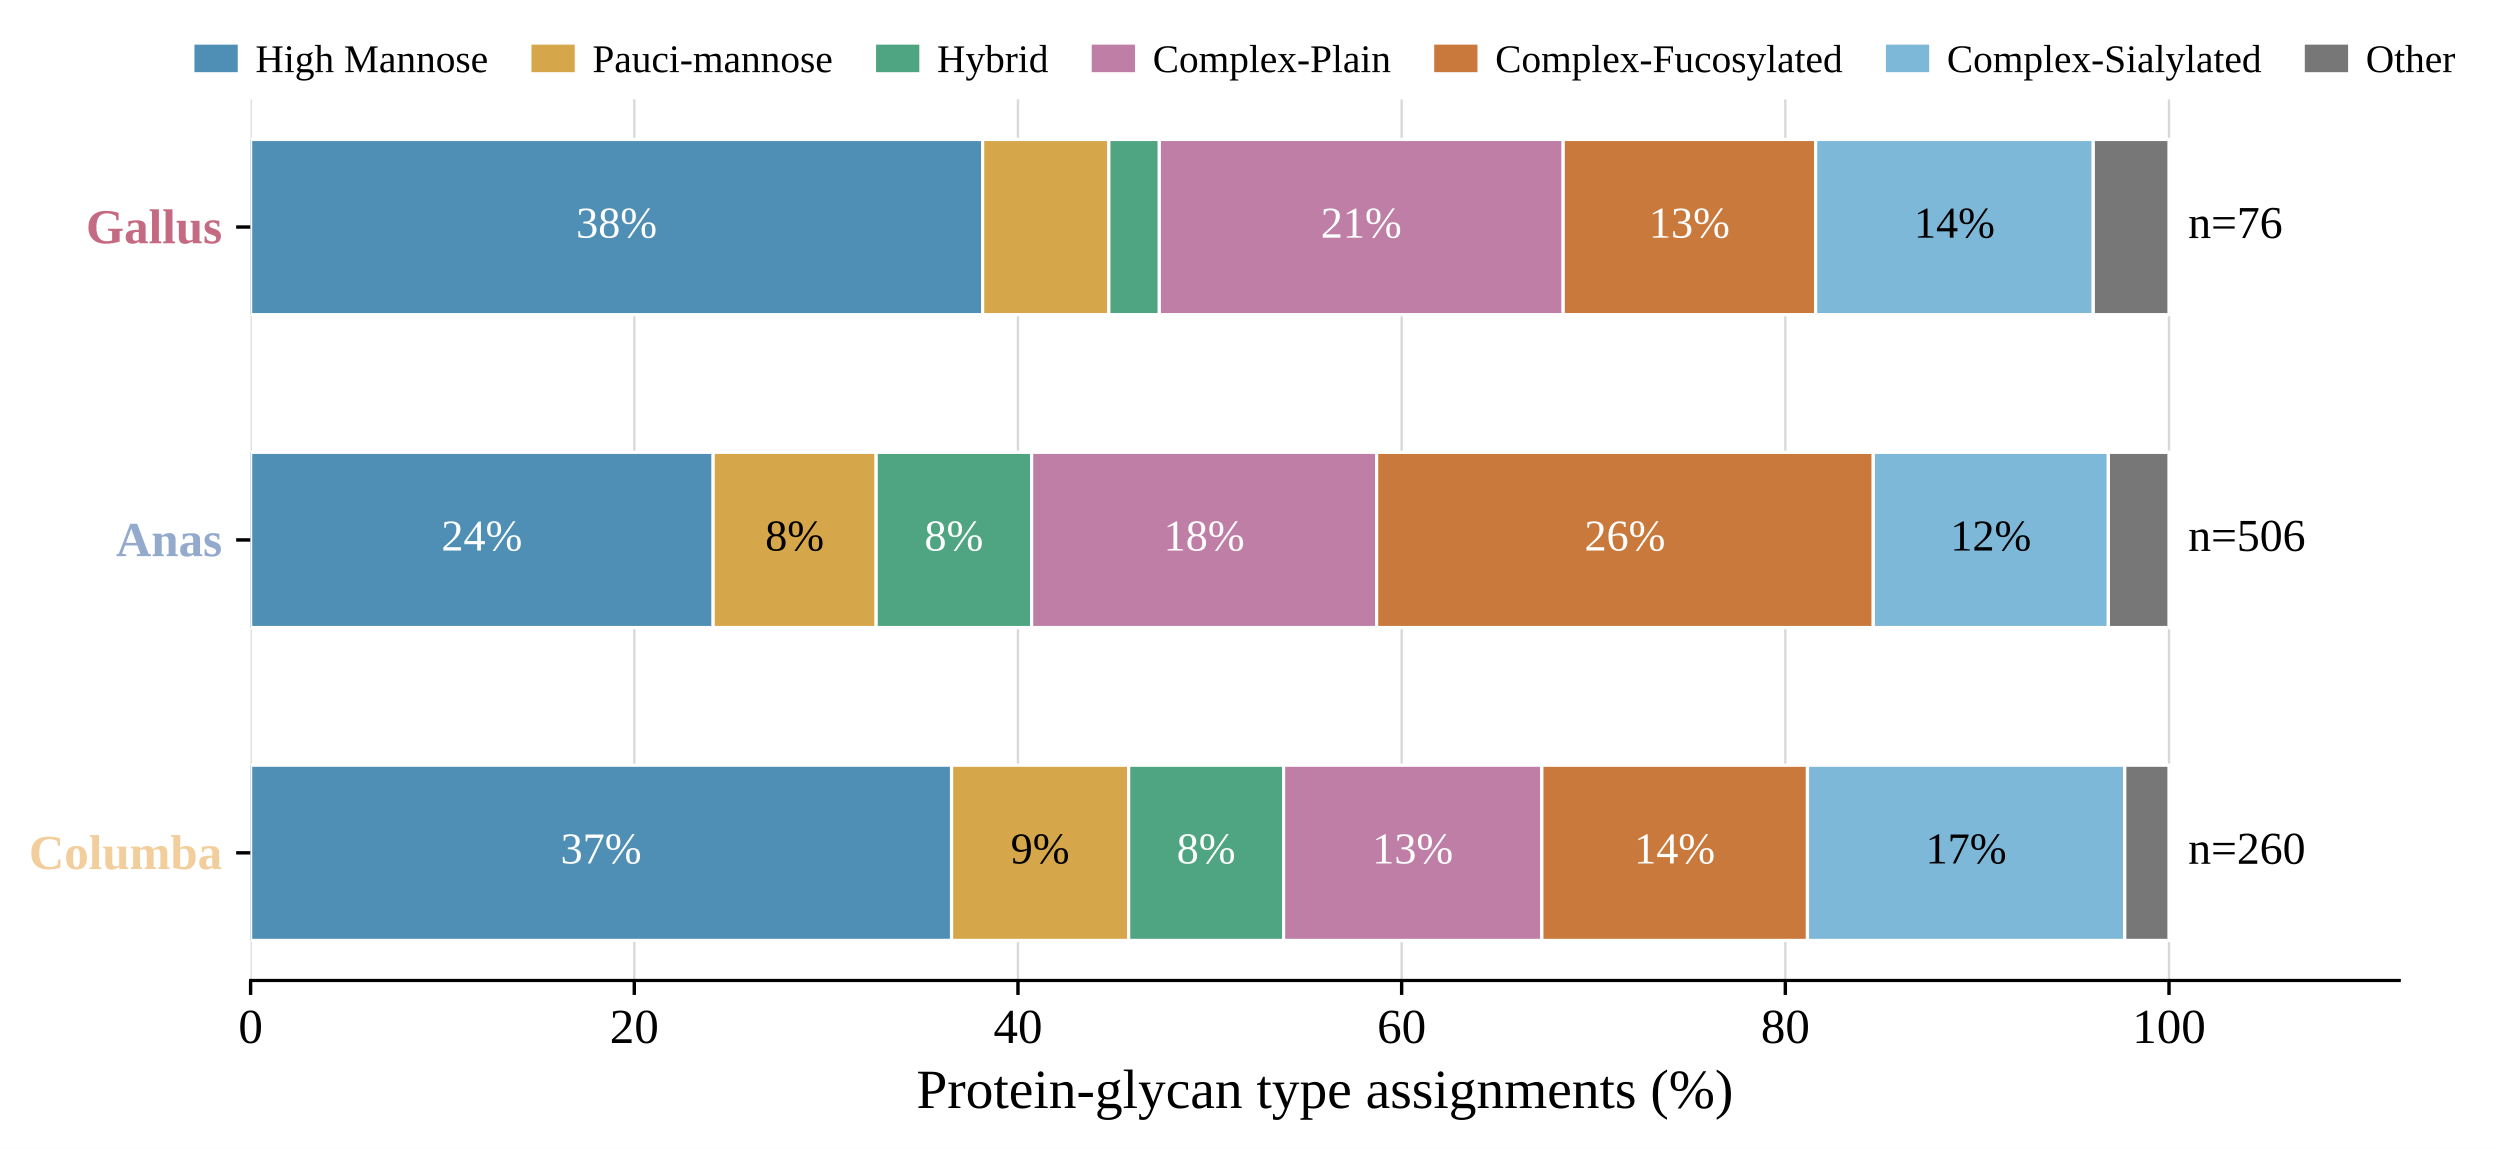
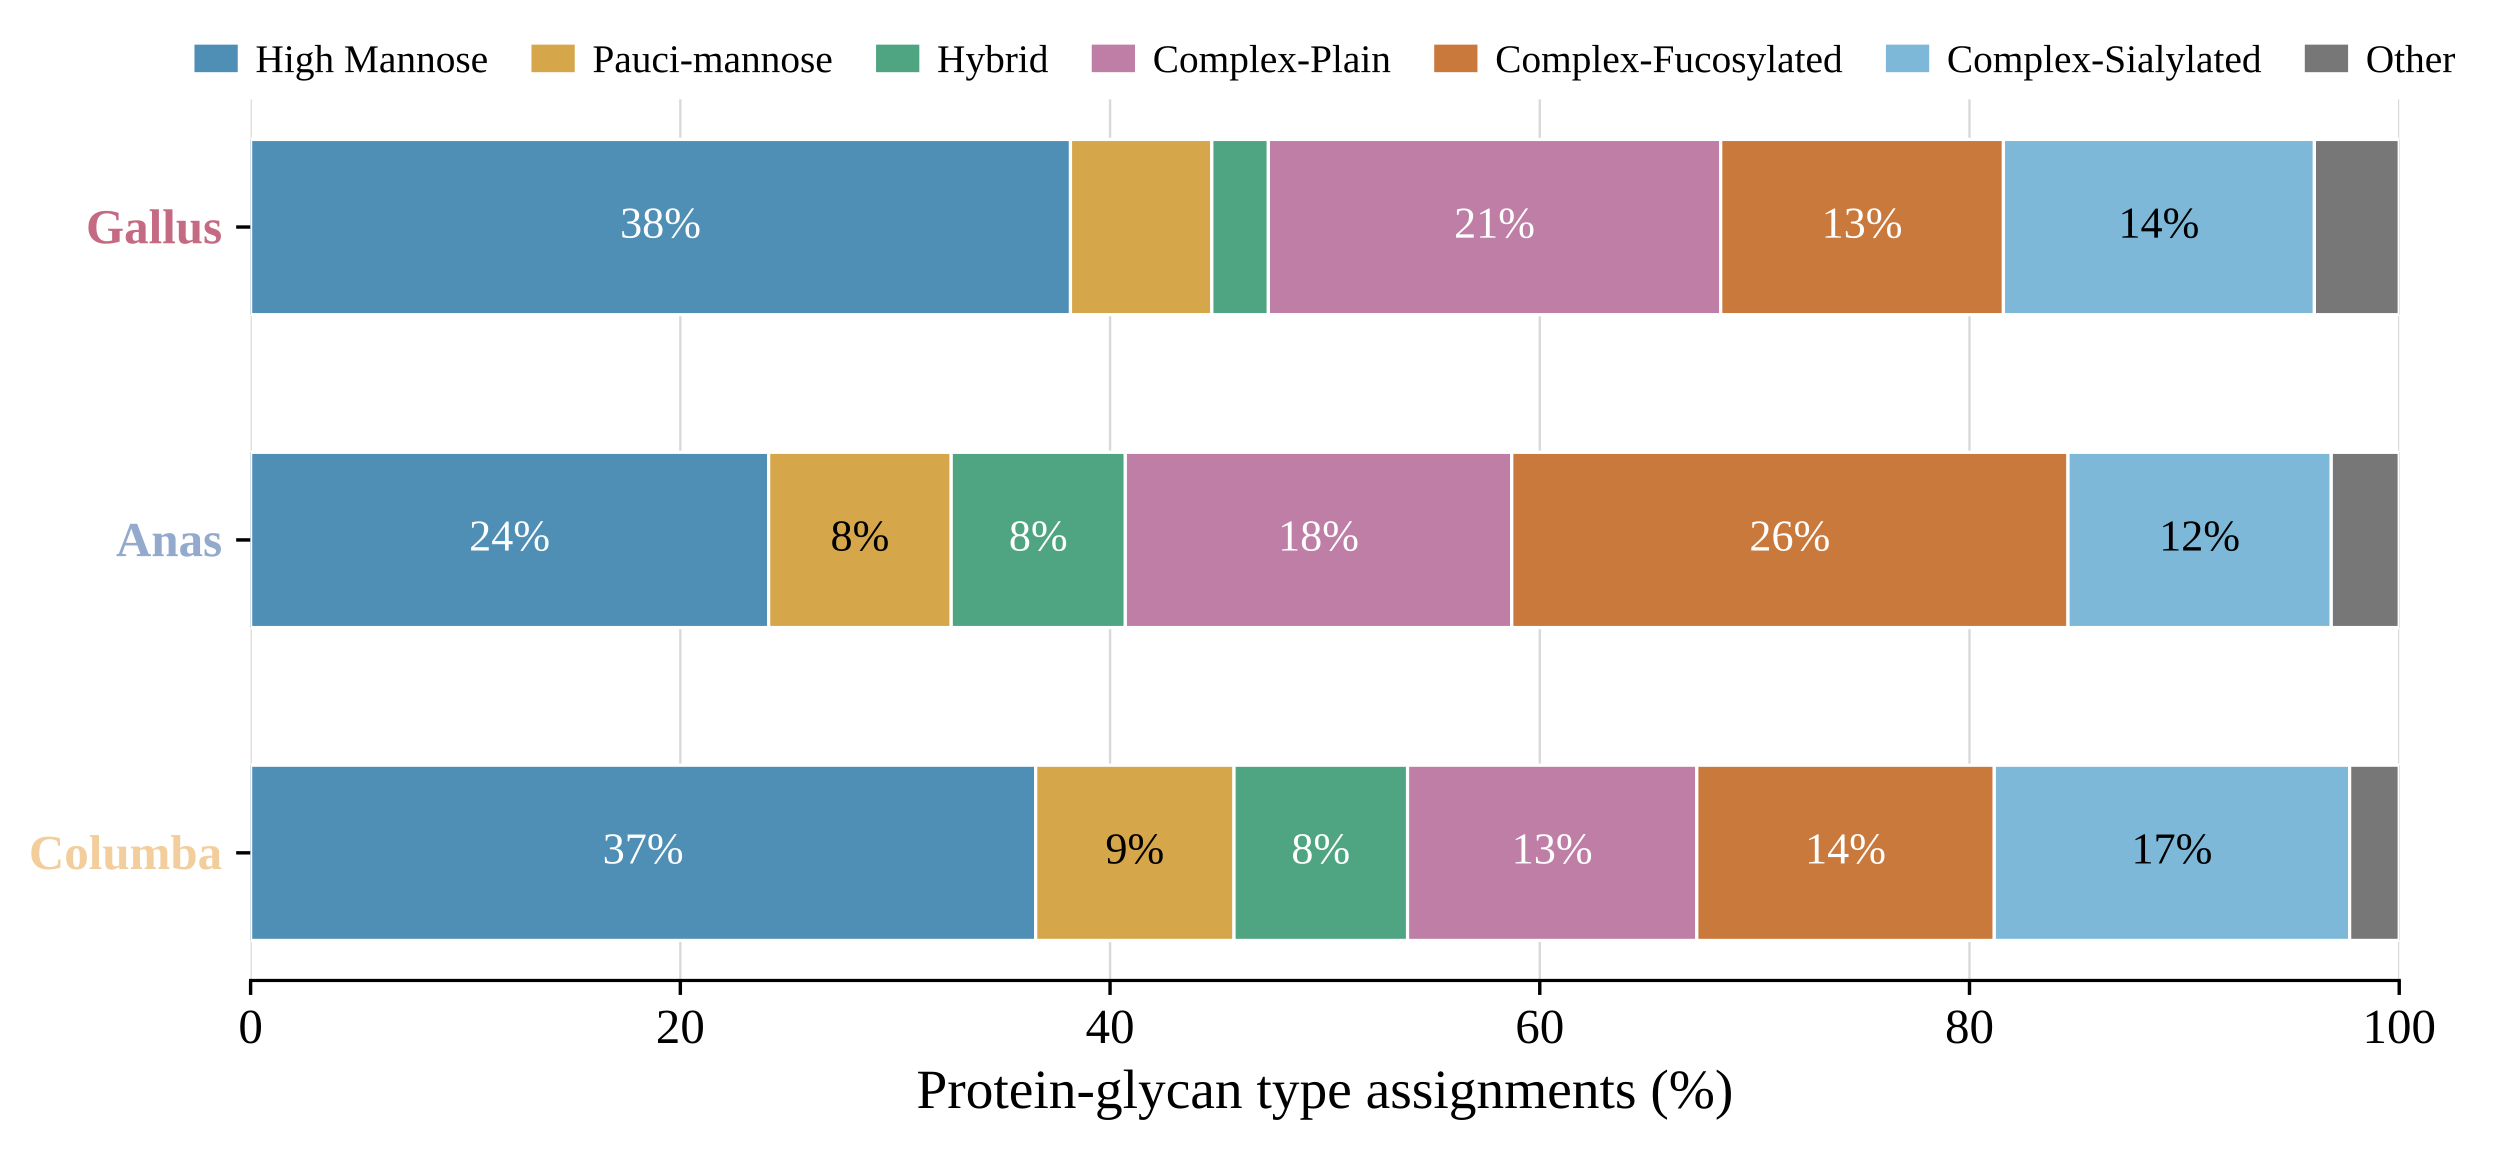
<svg xmlns="http://www.w3.org/2000/svg" xmlns:xlink="http://www.w3.org/1999/xlink" width="622.786pt" height="286.193pt" viewBox="0 0 622.786 286.193" version="1.1">
  <defs>
    <style type="text/css">*{stroke-linejoin: round; stroke-linecap: butt}</style>
  </defs>
  <g id="figure_1">
    <g id="patch_1">
      <path d="M 0 286.193  L 622.786 286.193  L 622.786 0  L 0 0  z " style="fill: #ffffff" />
    </g>
    <g id="axes_1">
      <g id="patch_2">
        <path d="M 62.431 244.251  L 597.679 244.251  L 597.679 24.759  L 62.431 24.759  z " style="fill: #ffffff" />
      </g>
      <g id="matplotlib.axis_1">
        <g id="xtick_1">
          <g id="line2d_1">
-             <path d="M 62.431 244.251  L 62.431 24.759  " clip-path="url(#p0b88f04005)" style="fill: none; stroke: #d9d9d9; stroke-width: 0.6; stroke-linecap: square" />
+             <path d="M 62.431 244.251  L 62.431 24.759  " clip-path="url(#p098c0b61b3)" style="fill: none; stroke: #d9d9d9; stroke-width: 0.6; stroke-linecap: square" />
          </g>
          <g id="line2d_2">
            <defs>
-               <path id="m60c036066a" d="M 0 0  L 0 3.6  " style="stroke: #000000; stroke-width: 0.85" />
+               <path id="md1527516be" d="M 0 0  L 0 3.6  " style="stroke: #000000; stroke-width: 0.85" />
            </defs>
            <g>
-               <use xlink:href="#m60c036066a" x="62.431" y="244.251" style="stroke: #000000; stroke-width: 0.85" />
+               <use xlink:href="#md1527516be" x="62.431" y="244.251" style="stroke: #000000; stroke-width: 0.85" />
            </g>
          </g>
          <g id="text_1">
            <text style="font-size: 12.2px; font-family: 'Times New Roman'; text-anchor: middle" x="62.431" y="259.823" transform="rotate(-0 62.43091 259.8227)">0</text>
          </g>
        </g>
        <g id="xtick_2">
          <g id="line2d_3">
-             <path d="M 158.011 244.251  L 158.011 24.759  " clip-path="url(#p0b88f04005)" style="fill: none; stroke: #d9d9d9; stroke-width: 0.6; stroke-linecap: square" />
+             <path d="M 169.481 244.251  L 169.481 24.759  " clip-path="url(#p098c0b61b3)" style="fill: none; stroke: #d9d9d9; stroke-width: 0.6; stroke-linecap: square" />
          </g>
          <g id="line2d_4">
            <g>
-               <use xlink:href="#m60c036066a" x="158.011" y="244.251" style="stroke: #000000; stroke-width: 0.85" />
+               <use xlink:href="#md1527516be" x="169.481" y="244.251" style="stroke: #000000; stroke-width: 0.85" />
            </g>
          </g>
          <g id="text_2">
-             <text style="font-size: 12.2px; font-family: 'Times New Roman'; text-anchor: middle" x="158.011" y="259.823" transform="rotate(-0 158.0109 259.8227)">20</text>
+             <text style="font-size: 12.2px; font-family: 'Times New Roman'; text-anchor: middle" x="169.481" y="259.823" transform="rotate(-0 169.4805 259.8227)">20</text>
          </g>
        </g>
        <g id="xtick_3">
          <g id="line2d_5">
-             <path d="M 253.591 244.251  L 253.591 24.759  " clip-path="url(#p0b88f04005)" style="fill: none; stroke: #d9d9d9; stroke-width: 0.6; stroke-linecap: square" />
+             <path d="M 276.53 244.251  L 276.53 24.759  " clip-path="url(#p098c0b61b3)" style="fill: none; stroke: #d9d9d9; stroke-width: 0.6; stroke-linecap: square" />
          </g>
          <g id="line2d_6">
            <g>
-               <use xlink:href="#m60c036066a" x="253.591" y="244.251" style="stroke: #000000; stroke-width: 0.85" />
+               <use xlink:href="#md1527516be" x="276.53" y="244.251" style="stroke: #000000; stroke-width: 0.85" />
            </g>
          </g>
          <g id="text_3">
-             <text style="font-size: 12.2px; font-family: 'Times New Roman'; text-anchor: middle" x="253.591" y="259.823" transform="rotate(-0 253.5909 259.8227)">40</text>
+             <text style="font-size: 12.2px; font-family: 'Times New Roman'; text-anchor: middle" x="276.53" y="259.823" transform="rotate(-0 276.5301 259.8227)">40</text>
          </g>
        </g>
        <g id="xtick_4">
          <g id="line2d_7">
-             <path d="M 349.171 244.251  L 349.171 24.759  " clip-path="url(#p0b88f04005)" style="fill: none; stroke: #d9d9d9; stroke-width: 0.6; stroke-linecap: square" />
+             <path d="M 383.58 244.251  L 383.58 24.759  " clip-path="url(#p098c0b61b3)" style="fill: none; stroke: #d9d9d9; stroke-width: 0.6; stroke-linecap: square" />
          </g>
          <g id="line2d_8">
            <g>
-               <use xlink:href="#m60c036066a" x="349.171" y="244.251" style="stroke: #000000; stroke-width: 0.85" />
+               <use xlink:href="#md1527516be" x="383.58" y="244.251" style="stroke: #000000; stroke-width: 0.85" />
            </g>
          </g>
          <g id="text_4">
-             <text style="font-size: 12.2px; font-family: 'Times New Roman'; text-anchor: middle" x="349.171" y="259.823" transform="rotate(-0 349.1709 259.8227)">60</text>
+             <text style="font-size: 12.2px; font-family: 'Times New Roman'; text-anchor: middle" x="383.58" y="259.823" transform="rotate(-0 383.5797 259.8227)">60</text>
          </g>
        </g>
        <g id="xtick_5">
          <g id="line2d_9">
-             <path d="M 444.751 244.251  L 444.751 24.759  " clip-path="url(#p0b88f04005)" style="fill: none; stroke: #d9d9d9; stroke-width: 0.6; stroke-linecap: square" />
+             <path d="M 490.629 244.251  L 490.629 24.759  " clip-path="url(#p098c0b61b3)" style="fill: none; stroke: #d9d9d9; stroke-width: 0.6; stroke-linecap: square" />
          </g>
          <g id="line2d_10">
            <g>
-               <use xlink:href="#m60c036066a" x="444.751" y="244.251" style="stroke: #000000; stroke-width: 0.85" />
+               <use xlink:href="#md1527516be" x="490.629" y="244.251" style="stroke: #000000; stroke-width: 0.85" />
            </g>
          </g>
          <g id="text_5">
-             <text style="font-size: 12.2px; font-family: 'Times New Roman'; text-anchor: middle" x="444.751" y="259.823" transform="rotate(-0 444.7509 259.8227)">80</text>
+             <text style="font-size: 12.2px; font-family: 'Times New Roman'; text-anchor: middle" x="490.629" y="259.823" transform="rotate(-0 490.6293 259.8227)">80</text>
          </g>
        </g>
        <g id="xtick_6">
          <g id="line2d_11">
-             <path d="M 540.331 244.251  L 540.331 24.759  " clip-path="url(#p0b88f04005)" style="fill: none; stroke: #d9d9d9; stroke-width: 0.6; stroke-linecap: square" />
+             <path d="M 597.679 244.251  L 597.679 24.759  " clip-path="url(#p098c0b61b3)" style="fill: none; stroke: #d9d9d9; stroke-width: 0.6; stroke-linecap: square" />
          </g>
          <g id="line2d_12">
            <g>
-               <use xlink:href="#m60c036066a" x="540.331" y="244.251" style="stroke: #000000; stroke-width: 0.85" />
+               <use xlink:href="#md1527516be" x="597.679" y="244.251" style="stroke: #000000; stroke-width: 0.85" />
            </g>
          </g>
          <g id="text_6">
-             <text style="font-size: 12.2px; font-family: 'Times New Roman'; text-anchor: middle" x="540.331" y="259.823" transform="rotate(-0 540.3309 259.8227)">100</text>
+             <text style="font-size: 12.2px; font-family: 'Times New Roman'; text-anchor: middle" x="597.679" y="259.823" transform="rotate(-0 597.6789 259.8227)">100</text>
          </g>
        </g>
        <g id="text_7">
          <text style="font-size: 13.8px; font-family: 'Times New Roman'; text-anchor: middle" x="330.055" y="276.015" transform="rotate(-0 330.0549 276.0148)">Protein-glycan type assignments (%)</text>
        </g>
      </g>
      <g id="matplotlib.axis_2">
        <g id="ytick_1">
          <g id="line2d_13">
            <defs>
-               <path id="m10f5d0b961" d="M 0 0  L -3.6 0  " style="stroke: #000000; stroke-width: 0.85" />
+               <path id="m301036bf58" d="M 0 0  L -3.6 0  " style="stroke: #000000; stroke-width: 0.85" />
            </defs>
            <g>
-               <use xlink:href="#m10f5d0b961" x="62.431" y="56.561" style="stroke: #000000; stroke-width: 0.85" />
+               <use xlink:href="#m301036bf58" x="62.431" y="56.561" style="stroke: #000000; stroke-width: 0.85" />
            </g>
          </g>
          <g id="text_8">
            <text style="font-weight: 700; font-size: 12.2px; font-family: 'Times New Roman'; text-anchor: end; fill: #c46b83" x="55.331" y="60.6" transform="rotate(-0 55.33091 60.6001)">Gallus</text>
          </g>
        </g>
        <g id="ytick_2">
          <g id="line2d_14">
            <g>
-               <use xlink:href="#m10f5d0b961" x="62.431" y="134.505" style="stroke: #000000; stroke-width: 0.85" />
+               <use xlink:href="#m301036bf58" x="62.431" y="134.505" style="stroke: #000000; stroke-width: 0.85" />
            </g>
          </g>
          <g id="text_9">
            <text style="font-weight: 700; font-size: 12.2px; font-family: 'Times New Roman'; text-anchor: end; fill: #93aacd" x="55.331" y="138.545" transform="rotate(-0 55.33091 138.5447)">Anas</text>
          </g>
        </g>
        <g id="ytick_3">
          <g id="line2d_15">
            <g>
-               <use xlink:href="#m10f5d0b961" x="62.431" y="212.45" style="stroke: #000000; stroke-width: 0.85" />
+               <use xlink:href="#m301036bf58" x="62.431" y="212.45" style="stroke: #000000; stroke-width: 0.85" />
            </g>
          </g>
          <g id="text_10">
            <text style="font-weight: 700; font-size: 12.2px; font-family: 'Times New Roman'; text-anchor: end; fill: #f3ce9d" x="55.331" y="216.489" transform="rotate(-0 55.33091 216.4893)">Columba</text>
          </g>
        </g>
      </g>
      <g id="patch_3">
-         <path d="M 62.431 34.736  L 244.787 34.736  L 244.787 78.385  L 62.431 78.385  z " clip-path="url(#p0b88f04005)" style="fill: #4f8fb5; stroke: #ffffff; stroke-width: 0.8; stroke-linejoin: miter" />
+         <path d="M 62.431 34.736  L 266.67 34.736  L 266.67 78.385  L 62.431 78.385  z " clip-path="url(#p098c0b61b3)" style="fill: #4f8fb5; stroke: #ffffff; stroke-width: 0.8; stroke-linejoin: miter" />
      </g>
      <g id="patch_4">
-         <path d="M 62.431 112.681  L 177.656 112.681  L 177.656 156.33  L 62.431 156.33  z " clip-path="url(#p0b88f04005)" style="fill: #4f8fb5; stroke: #ffffff; stroke-width: 0.8; stroke-linejoin: miter" />
+         <path d="M 62.431 112.681  L 191.483 112.681  L 191.483 156.33  L 62.431 156.33  z " clip-path="url(#p098c0b61b3)" style="fill: #4f8fb5; stroke: #ffffff; stroke-width: 0.8; stroke-linejoin: miter" />
      </g>
      <g id="patch_5">
-         <path d="M 62.431 190.625  L 237.048 190.625  L 237.048 234.274  L 62.431 234.274  z " clip-path="url(#p0b88f04005)" style="fill: #4f8fb5; stroke: #ffffff; stroke-width: 0.8; stroke-linejoin: miter" />
+         <path d="M 62.431 190.625  L 258.002 190.625  L 258.002 234.274  L 62.431 234.274  z " clip-path="url(#p098c0b61b3)" style="fill: #4f8fb5; stroke: #ffffff; stroke-width: 0.8; stroke-linejoin: miter" />
      </g>
      <g id="patch_6">
-         <path d="M 244.787 34.736  L 276.228 34.736  L 276.228 78.385  L 244.787 78.385  z " clip-path="url(#p0b88f04005)" style="fill: #d6a64a; stroke: #ffffff; stroke-width: 0.8; stroke-linejoin: miter" />
+         <path d="M 266.67 34.736  L 301.884 34.736  L 301.884 78.385  L 266.67 78.385  z " clip-path="url(#p098c0b61b3)" style="fill: #d6a64a; stroke: #ffffff; stroke-width: 0.8; stroke-linejoin: miter" />
      </g>
      <g id="patch_7">
-         <path d="M 177.656 112.681  L 218.268 112.681  L 218.268 156.33  L 177.656 156.33  z " clip-path="url(#p0b88f04005)" style="fill: #d6a64a; stroke: #ffffff; stroke-width: 0.8; stroke-linejoin: miter" />
+         <path d="M 191.483 112.681  L 236.968 112.681  L 236.968 156.33  L 191.483 156.33  z " clip-path="url(#p098c0b61b3)" style="fill: #d6a64a; stroke: #ffffff; stroke-width: 0.8; stroke-linejoin: miter" />
      </g>
      <g id="patch_8">
-         <path d="M 237.048 190.625  L 281.162 190.625  L 281.162 234.274  L 237.048 234.274  z " clip-path="url(#p0b88f04005)" style="fill: #d6a64a; stroke: #ffffff; stroke-width: 0.8; stroke-linejoin: miter" />
+         <path d="M 258.002 190.625  L 307.41 190.625  L 307.41 234.274  L 258.002 234.274  z " clip-path="url(#p098c0b61b3)" style="fill: #d6a64a; stroke: #ffffff; stroke-width: 0.8; stroke-linejoin: miter" />
      </g>
      <g id="patch_9">
-         <path d="M 276.228 34.736  L 288.805 34.736  L 288.805 78.385  L 276.228 78.385  z " clip-path="url(#p0b88f04005)" style="fill: #4fa582; stroke: #ffffff; stroke-width: 0.8; stroke-linejoin: miter" />
+         <path d="M 301.884 34.736  L 315.969 34.736  L 315.969 78.385  L 301.884 78.385  z " clip-path="url(#p098c0b61b3)" style="fill: #4fa582; stroke: #ffffff; stroke-width: 0.8; stroke-linejoin: miter" />
      </g>
      <g id="patch_10">
-         <path d="M 218.268 112.681  L 256.991 112.681  L 256.991 156.33  L 218.268 156.33  z " clip-path="url(#p0b88f04005)" style="fill: #4fa582; stroke: #ffffff; stroke-width: 0.8; stroke-linejoin: miter" />
+         <path d="M 236.968 112.681  L 280.338 112.681  L 280.338 156.33  L 236.968 156.33  z " clip-path="url(#p098c0b61b3)" style="fill: #4fa582; stroke: #ffffff; stroke-width: 0.8; stroke-linejoin: miter" />
      </g>
      <g id="patch_11">
-         <path d="M 281.162 190.625  L 319.762 190.625  L 319.762 234.274  L 281.162 234.274  z " clip-path="url(#p0b88f04005)" style="fill: #4fa582; stroke: #ffffff; stroke-width: 0.8; stroke-linejoin: miter" />
+         <path d="M 307.41 190.625  L 350.641 190.625  L 350.641 234.274  L 307.41 234.274  z " clip-path="url(#p098c0b61b3)" style="fill: #4fa582; stroke: #ffffff; stroke-width: 0.8; stroke-linejoin: miter" />
      </g>
      <g id="patch_12">
-         <path d="M 288.805 34.736  L 389.415 34.736  L 389.415 78.385  L 288.805 78.385  z " clip-path="url(#p0b88f04005)" style="fill: #be7ea5; stroke: #ffffff; stroke-width: 0.8; stroke-linejoin: miter" />
+         <path d="M 315.969 34.736  L 428.653 34.736  L 428.653 78.385  L 315.969 78.385  z " clip-path="url(#p098c0b61b3)" style="fill: #be7ea5; stroke: #ffffff; stroke-width: 0.8; stroke-linejoin: miter" />
      </g>
      <g id="patch_13">
-         <path d="M 256.991 112.681  L 342.937 112.681  L 342.937 156.33  L 256.991 156.33  z " clip-path="url(#p0b88f04005)" style="fill: #be7ea5; stroke: #ffffff; stroke-width: 0.8; stroke-linejoin: miter" />
+         <path d="M 280.338 112.681  L 376.598 112.681  L 376.598 156.33  L 280.338 156.33  z " clip-path="url(#p098c0b61b3)" style="fill: #be7ea5; stroke: #ffffff; stroke-width: 0.8; stroke-linejoin: miter" />
      </g>
      <g id="patch_14">
-         <path d="M 319.762 190.625  L 384.094 190.625  L 384.094 234.274  L 319.762 234.274  z " clip-path="url(#p0b88f04005)" style="fill: #be7ea5; stroke: #ffffff; stroke-width: 0.8; stroke-linejoin: miter" />
+         <path d="M 350.641 190.625  L 422.694 190.625  L 422.694 234.274  L 350.641 234.274  z " clip-path="url(#p098c0b61b3)" style="fill: #be7ea5; stroke: #ffffff; stroke-width: 0.8; stroke-linejoin: miter" />
      </g>
      <g id="patch_15">
-         <path d="M 389.415 34.736  L 452.297 34.736  L 452.297 78.385  L 389.415 78.385  z " clip-path="url(#p0b88f04005)" style="fill: #c9793c; stroke: #ffffff; stroke-width: 0.8; stroke-linejoin: miter" />
+         <path d="M 428.653 34.736  L 499.081 34.736  L 499.081 78.385  L 428.653 78.385  z " clip-path="url(#p098c0b61b3)" style="fill: #c9793c; stroke: #ffffff; stroke-width: 0.8; stroke-linejoin: miter" />
      </g>
      <g id="patch_16">
-         <path d="M 342.937 112.681  L 466.663 112.681  L 466.663 156.33  L 342.937 156.33  z " clip-path="url(#p0b88f04005)" style="fill: #c9793c; stroke: #ffffff; stroke-width: 0.8; stroke-linejoin: miter" />
+         <path d="M 376.598 112.681  L 515.17 112.681  L 515.17 156.33  L 376.598 156.33  z " clip-path="url(#p098c0b61b3)" style="fill: #c9793c; stroke: #ffffff; stroke-width: 0.8; stroke-linejoin: miter" />
      </g>
      <g id="patch_17">
-         <path d="M 384.094 190.625  L 450.265 190.625  L 450.265 234.274  L 384.094 234.274  z " clip-path="url(#p0b88f04005)" style="fill: #c9793c; stroke: #ffffff; stroke-width: 0.8; stroke-linejoin: miter" />
+         <path d="M 422.694 190.625  L 496.805 190.625  L 496.805 234.274  L 422.694 234.274  z " clip-path="url(#p098c0b61b3)" style="fill: #c9793c; stroke: #ffffff; stroke-width: 0.8; stroke-linejoin: miter" />
      </g>
      <g id="patch_18">
-         <path d="M 452.297 34.736  L 521.466 34.736  L 521.466 78.385  L 452.297 78.385  z " clip-path="url(#p0b88f04005)" style="fill: #7db8d8; stroke: #ffffff; stroke-width: 0.8; stroke-linejoin: miter" />
+         <path d="M 499.081 34.736  L 576.551 34.736  L 576.551 78.385  L 499.081 78.385  z " clip-path="url(#p098c0b61b3)" style="fill: #7db8d8; stroke: #ffffff; stroke-width: 0.8; stroke-linejoin: miter" />
      </g>
      <g id="patch_19">
-         <path d="M 466.663 112.681  L 525.219 112.681  L 525.219 156.33  L 466.663 156.33  z " clip-path="url(#p0b88f04005)" style="fill: #7db8d8; stroke: #ffffff; stroke-width: 0.8; stroke-linejoin: miter" />
+         <path d="M 515.17 112.681  L 580.754 112.681  L 580.754 156.33  L 515.17 156.33  z " clip-path="url(#p098c0b61b3)" style="fill: #7db8d8; stroke: #ffffff; stroke-width: 0.8; stroke-linejoin: miter" />
      </g>
      <g id="patch_20">
-         <path d="M 450.265 190.625  L 529.302 190.625  L 529.302 234.274  L 450.265 234.274  z " clip-path="url(#p0b88f04005)" style="fill: #7db8d8; stroke: #ffffff; stroke-width: 0.8; stroke-linejoin: miter" />
+         <path d="M 496.805 190.625  L 585.327 190.625  L 585.327 234.274  L 496.805 234.274  z " clip-path="url(#p098c0b61b3)" style="fill: #7db8d8; stroke: #ffffff; stroke-width: 0.8; stroke-linejoin: miter" />
      </g>
      <g id="patch_21">
-         <path d="M 521.466 34.736  L 540.331 34.736  L 540.331 78.385  L 521.466 78.385  z " clip-path="url(#p0b88f04005)" style="fill: #777777; stroke: #ffffff; stroke-width: 0.8; stroke-linejoin: miter" />
+         <path d="M 576.551 34.736  L 597.679 34.736  L 597.679 78.385  L 576.551 78.385  z " clip-path="url(#p098c0b61b3)" style="fill: #777777; stroke: #ffffff; stroke-width: 0.8; stroke-linejoin: miter" />
      </g>
      <g id="patch_22">
-         <path d="M 525.219 112.681  L 540.331 112.681  L 540.331 156.33  L 525.219 156.33  z " clip-path="url(#p0b88f04005)" style="fill: #777777; stroke: #ffffff; stroke-width: 0.8; stroke-linejoin: miter" />
+         <path d="M 580.754 112.681  L 597.679 112.681  L 597.679 156.33  L 580.754 156.33  z " clip-path="url(#p098c0b61b3)" style="fill: #777777; stroke: #ffffff; stroke-width: 0.8; stroke-linejoin: miter" />
      </g>
      <g id="patch_23">
-         <path d="M 529.302 190.625  L 540.331 190.625  L 540.331 234.274  L 529.302 234.274  z " clip-path="url(#p0b88f04005)" style="fill: #777777; stroke: #ffffff; stroke-width: 0.8; stroke-linejoin: miter" />
+         <path d="M 585.327 190.625  L 597.679 190.625  L 597.679 234.274  L 585.327 234.274  z " clip-path="url(#p098c0b61b3)" style="fill: #777777; stroke: #ffffff; stroke-width: 0.8; stroke-linejoin: miter" />
      </g>
      <g id="patch_24">
        <path d="M 62.431 244.251  L 597.679 244.251  " style="fill: none; stroke: #000000; stroke-width: 0.8; stroke-linejoin: miter; stroke-linecap: square" />
      </g>
      <g id="text_11">
-         <text style="font-size: 11px; font-family: 'Times New Roman'; text-anchor: middle; fill: #ffffff" x="153.609" y="59.203" transform="rotate(-0 153.6092 59.20334)">38%</text>
+         <text style="font-size: 11px; font-family: 'Times New Roman'; text-anchor: middle; fill: #ffffff" x="164.551" y="59.203" transform="rotate(-0 164.5506 59.20334)">38%</text>
      </g>
      <g id="text_12">
-         <text style="font-size: 11px; font-family: 'Times New Roman'; text-anchor: middle; fill: #ffffff" x="120.043" y="137.148" transform="rotate(-0 120.0434 137.1479)">24%</text>
+         <text style="font-size: 11px; font-family: 'Times New Roman'; text-anchor: middle; fill: #ffffff" x="126.957" y="137.148" transform="rotate(-0 126.9569 137.1479)">24%</text>
      </g>
      <g id="text_13">
-         <text style="font-size: 11px; font-family: 'Times New Roman'; text-anchor: middle; fill: #ffffff" x="149.74" y="215.093" transform="rotate(-0 149.7396 215.0925)">37%</text>
+         <text style="font-size: 11px; font-family: 'Times New Roman'; text-anchor: middle; fill: #ffffff" x="160.217" y="215.093" transform="rotate(-0 160.2166 215.0925)">37%</text>
      </g>
      <g id="text_14">
-         <text style="font-size: 11px; font-family: 'Times New Roman'; text-anchor: middle" x="197.962" y="137.148" transform="rotate(-0 197.9618 137.1479)">8%</text>
+         <text style="font-size: 11px; font-family: 'Times New Roman'; text-anchor: middle" x="214.226" y="137.148" transform="rotate(-0 214.2255 137.1479)">8%</text>
      </g>
      <g id="text_15">
-         <text style="font-size: 11px; font-family: 'Times New Roman'; text-anchor: middle" x="259.105" y="215.093" transform="rotate(-0 259.1051 215.0925)">9%</text>
+         <text style="font-size: 11px; font-family: 'Times New Roman'; text-anchor: middle" x="282.706" y="215.093" transform="rotate(-0 282.706 215.0925)">9%</text>
      </g>
      <g id="text_16">
-         <text style="font-size: 11px; font-family: 'Times New Roman'; text-anchor: middle; fill: #ffffff" x="237.629" y="137.148" transform="rotate(-0 237.6294 137.1479)">8%</text>
+         <text style="font-size: 11px; font-family: 'Times New Roman'; text-anchor: middle; fill: #ffffff" x="258.653" y="137.148" transform="rotate(-0 258.6532 137.1479)">8%</text>
      </g>
      <g id="text_17">
-         <text style="font-size: 11px; font-family: 'Times New Roman'; text-anchor: middle; fill: #ffffff" x="300.462" y="215.093" transform="rotate(-0 300.4619 215.0925)">8%</text>
+         <text style="font-size: 11px; font-family: 'Times New Roman'; text-anchor: middle; fill: #ffffff" x="329.026" y="215.093" transform="rotate(-0 329.0256 215.0925)">8%</text>
      </g>
      <g id="text_18">
-         <text style="font-size: 11px; font-family: 'Times New Roman'; text-anchor: middle; fill: #ffffff" x="339.11" y="59.203" transform="rotate(-0 339.1099 59.20334)">21%</text>
+         <text style="font-size: 11px; font-family: 'Times New Roman'; text-anchor: middle; fill: #ffffff" x="372.311" y="59.203" transform="rotate(-0 372.3113 59.20334)">21%</text>
      </g>
      <g id="text_19">
-         <text style="font-size: 11px; font-family: 'Times New Roman'; text-anchor: middle; fill: #ffffff" x="299.964" y="137.148" transform="rotate(-0 299.9642 137.1479)">18%</text>
+         <text style="font-size: 11px; font-family: 'Times New Roman'; text-anchor: middle; fill: #ffffff" x="328.468" y="137.148" transform="rotate(-0 328.4682 137.1479)">18%</text>
      </g>
      <g id="text_20">
-         <text style="font-size: 11px; font-family: 'Times New Roman'; text-anchor: middle; fill: #ffffff" x="351.928" y="215.093" transform="rotate(-0 351.928 215.0925)">13%</text>
+         <text style="font-size: 11px; font-family: 'Times New Roman'; text-anchor: middle; fill: #ffffff" x="386.668" y="215.093" transform="rotate(-0 386.6677 215.0925)">13%</text>
      </g>
      <g id="text_21">
-         <text style="font-size: 11px; font-family: 'Times New Roman'; text-anchor: middle; fill: #ffffff" x="420.856" y="59.203" transform="rotate(-0 420.8559 59.20334)">13%</text>
+         <text style="font-size: 11px; font-family: 'Times New Roman'; text-anchor: middle; fill: #ffffff" x="463.867" y="59.203" transform="rotate(-0 463.8669 59.20334)">13%</text>
      </g>
      <g id="text_22">
-         <text style="font-size: 11px; font-family: 'Times New Roman'; text-anchor: middle; fill: #ffffff" x="404.8" y="137.148" transform="rotate(-0 404.8 137.1479)">26%</text>
+         <text style="font-size: 11px; font-family: 'Times New Roman'; text-anchor: middle; fill: #ffffff" x="445.884" y="137.148" transform="rotate(-0 445.8843 137.1479)">26%</text>
      </g>
      <g id="text_23">
-         <text style="font-size: 11px; font-family: 'Times New Roman'; text-anchor: middle; fill: #ffffff" x="417.18" y="215.093" transform="rotate(-0 417.1798 215.0925)">14%</text>
+         <text style="font-size: 11px; font-family: 'Times New Roman'; text-anchor: middle; fill: #ffffff" x="459.75" y="215.093" transform="rotate(-0 459.7496 215.0925)">14%</text>
      </g>
      <g id="text_24">
-         <text style="font-size: 11px; font-family: 'Times New Roman'; text-anchor: middle" x="486.882" y="59.203" transform="rotate(-0 486.8816 59.20334)">14%</text>
+         <text style="font-size: 11px; font-family: 'Times New Roman'; text-anchor: middle" x="537.816" y="59.203" transform="rotate(-0 537.8156 59.20334)">14%</text>
      </g>
      <g id="text_25">
-         <text style="font-size: 11px; font-family: 'Times New Roman'; text-anchor: middle" x="495.941" y="137.148" transform="rotate(-0 495.941 137.1479)">12%</text>
+         <text style="font-size: 11px; font-family: 'Times New Roman'; text-anchor: middle" x="547.962" y="137.148" transform="rotate(-0 547.9622 137.1479)">12%</text>
      </g>
      <g id="text_26">
-         <text style="font-size: 11px; font-family: 'Times New Roman'; text-anchor: middle" x="489.784" y="215.093" transform="rotate(-0 489.7838 215.0925)">17%</text>
-       </g>
-       <g id="text_27">
-         <text style="font-size: 11.4px; font-family: 'Times New Roman'; text-anchor: start" x="545.11" y="59.299" transform="rotate(-0 545.1099 59.29943)">n=76</text>
-       </g>
-       <g id="text_28">
-         <text style="font-size: 11.4px; font-family: 'Times New Roman'; text-anchor: start" x="545.11" y="137.244" transform="rotate(-0 545.1099 137.244)">n=506</text>
-       </g>
-       <g id="text_29">
-         <text style="font-size: 11.4px; font-family: 'Times New Roman'; text-anchor: start" x="545.11" y="215.189" transform="rotate(-0 545.1099 215.1886)">n=260</text>
+         <text style="font-size: 11px; font-family: 'Times New Roman'; text-anchor: middle" x="541.066" y="215.093" transform="rotate(-0 541.0661 215.0925)">17%</text>
      </g>
      <g id="legend_1">
        <g id="patch_25">
          <path d="M 48.444 17.98  L 59.224 17.98  L 59.224 11.12  L 48.444 11.12  z " style="fill: #4f8fb5" />
        </g>
-         <g id="text_30">
+         <g id="text_27">
          <text style="font-size: 9.8px; font-family: 'Times New Roman'; text-anchor: start" x="63.634" y="17.98" transform="rotate(-0 63.63425 17.98)">High Mannose</text>
        </g>
        <g id="patch_26">
          <path d="M 132.393 17.98  L 143.173 17.98  L 143.173 11.12  L 132.393 11.12  z " style="fill: #d6a64a" />
        </g>
-         <g id="text_31">
+         <g id="text_28">
          <text style="font-size: 9.8px; font-family: 'Times New Roman'; text-anchor: start" x="147.583" y="17.98" transform="rotate(-0 147.5835 17.98)">Pauci-mannose</text>
        </g>
        <g id="patch_27">
          <path d="M 218.237 17.98  L 229.017 17.98  L 229.017 11.12  L 218.237 11.12  z " style="fill: #4fa582" />
        </g>
-         <g id="text_32">
+         <g id="text_29">
          <text style="font-size: 9.8px; font-family: 'Times New Roman'; text-anchor: start" x="233.427" y="17.98" transform="rotate(-0 233.4269 17.98)">Hybrid</text>
        </g>
        <g id="patch_28">
          <path d="M 271.97 17.98  L 282.75 17.98  L 282.75 11.12  L 271.97 11.12  z " style="fill: #be7ea5" />
        </g>
-         <g id="text_33">
+         <g id="text_30">
          <text style="font-size: 9.8px; font-family: 'Times New Roman'; text-anchor: start" x="287.16" y="17.98" transform="rotate(-0 287.16 17.98)">Complex-Plain</text>
        </g>
        <g id="patch_29">
          <path d="M 357.281 17.98  L 368.061 17.98  L 368.061 11.12  L 357.281 11.12  z " style="fill: #c9793c" />
        </g>
-         <g id="text_34">
+         <g id="text_31">
          <text style="font-size: 9.8px; font-family: 'Times New Roman'; text-anchor: start" x="372.471" y="17.98" transform="rotate(-0 372.4705 17.98)">Complex-Fucosylated</text>
        </g>
        <g id="patch_30">
          <path d="M 469.806 17.98  L 480.586 17.98  L 480.586 11.12  L 469.806 11.12  z " style="fill: #7db8d8" />
        </g>
-         <g id="text_35">
+         <g id="text_32">
          <text style="font-size: 9.8px; font-family: 'Times New Roman'; text-anchor: start" x="484.996" y="17.98" transform="rotate(-0 484.996 17.98)">Complex-Sialylated</text>
        </g>
        <g id="patch_31">
          <path d="M 574.162 17.98  L 584.942 17.98  L 584.942 11.12  L 574.162 11.12  z " style="fill: #777777" />
        </g>
-         <g id="text_36">
+         <g id="text_33">
          <text style="font-size: 9.8px; font-family: 'Times New Roman'; text-anchor: start" x="589.352" y="17.98" transform="rotate(-0 589.3522 17.98)">Other</text>
        </g>
      </g>
    </g>
  </g>
  <defs>
-     <clipPath id="p0b88f04005">
+     <clipPath id="p098c0b61b3">
      <rect x="62.431" y="24.759" width="535.248" height="219.492" />
    </clipPath>
  </defs>
</svg>
